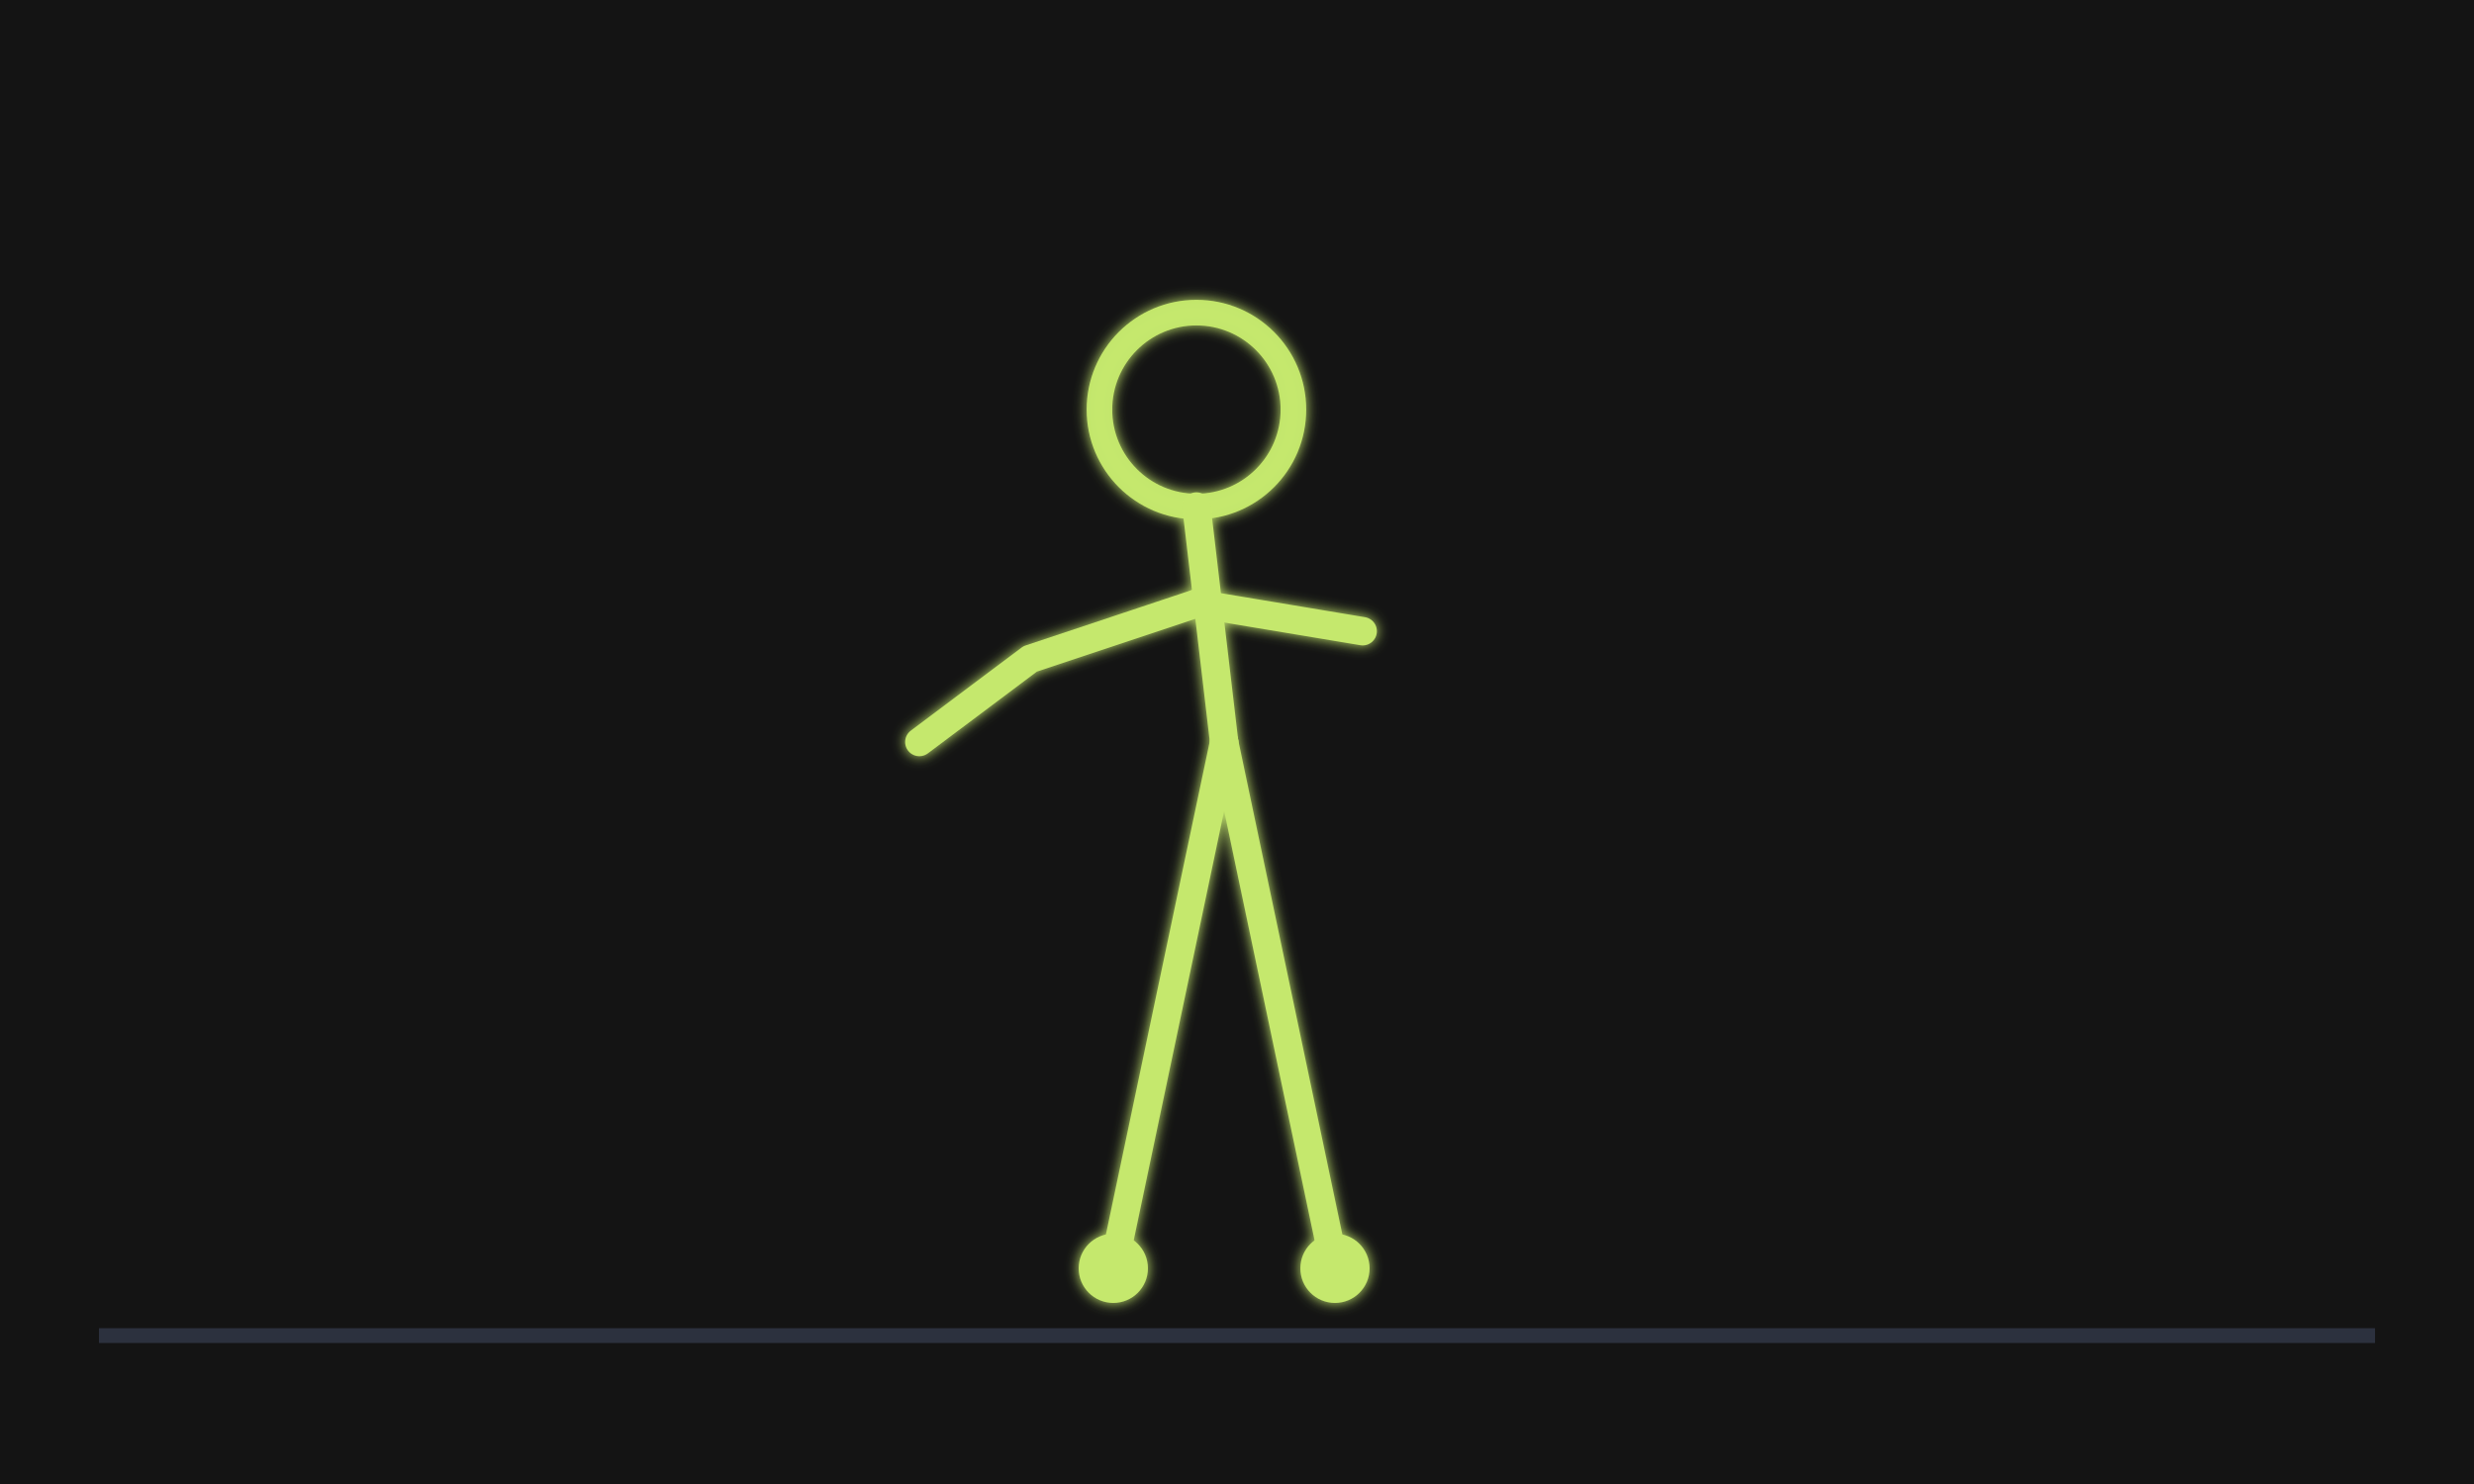
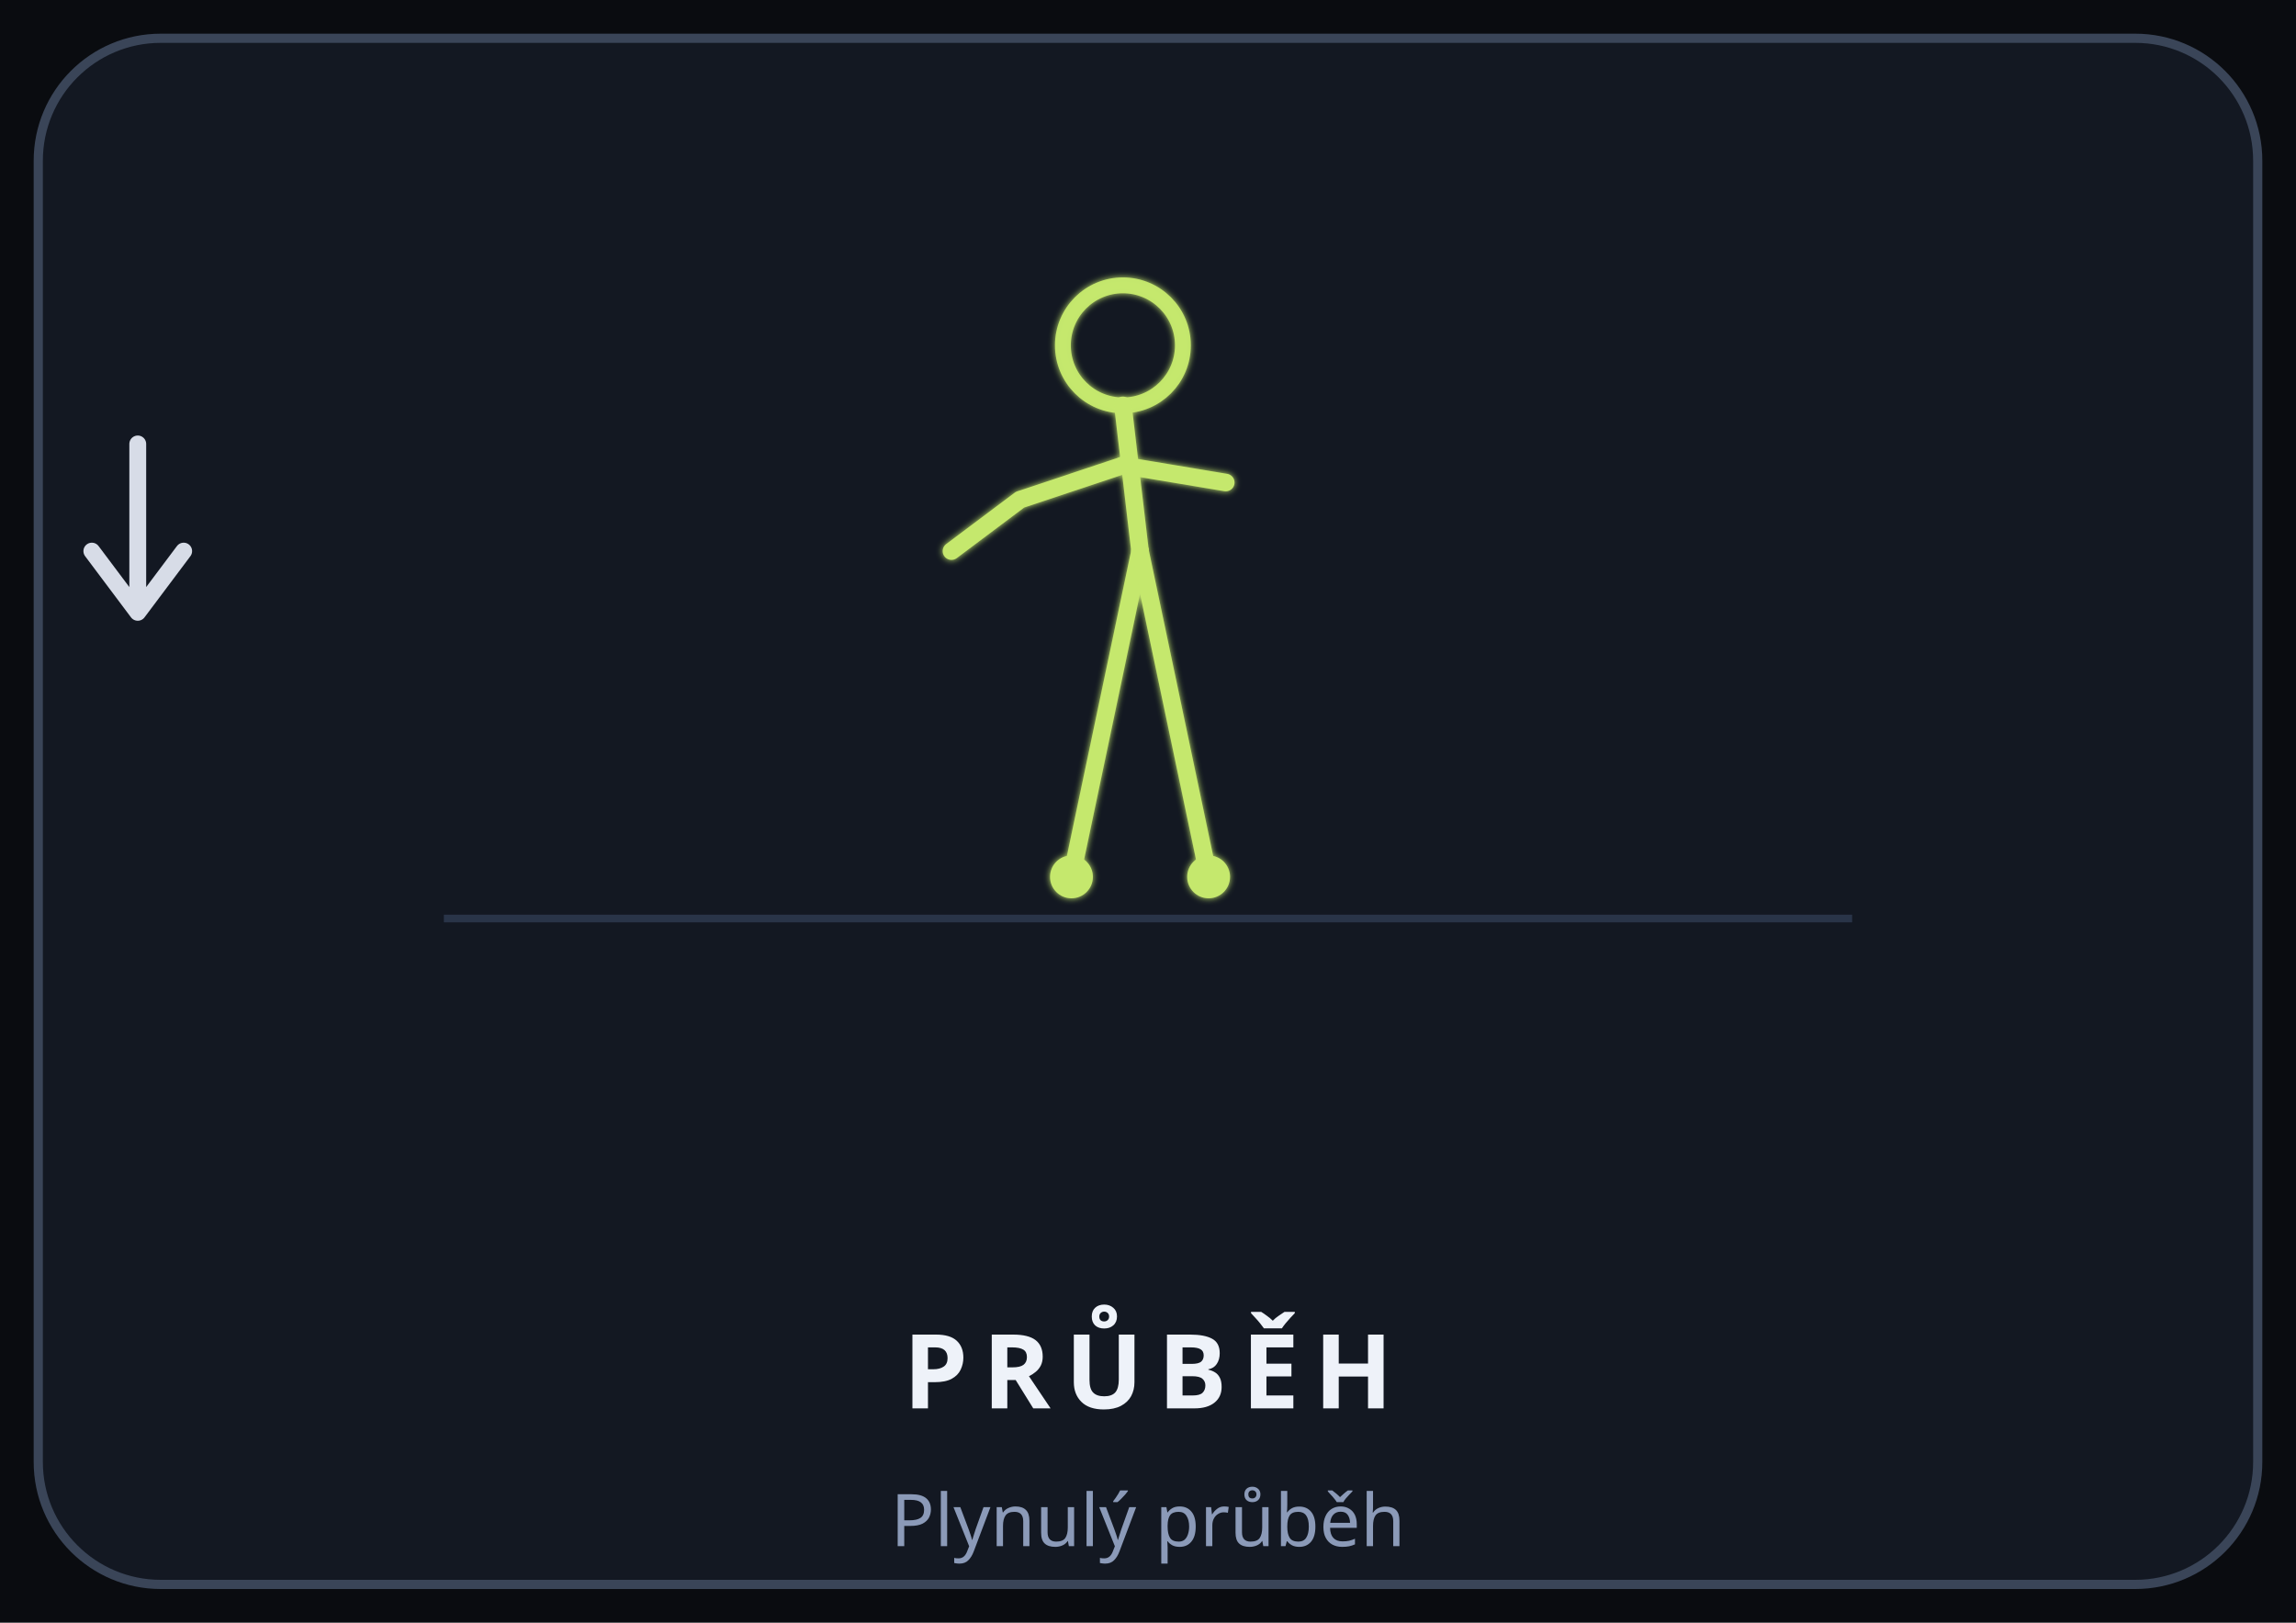
- <svg xmlns="http://www.w3.org/2000/svg" viewBox="0 0 200 120" fill="none" aria-hidden="true">
+ <svg xmlns="http://www.w3.org/2000/svg" viewBox="0 0 300 212" fill="none" aria-hidden="true">
  <defs>
-     <filter id="sfGlow" x="-35%" y="-35%" width="170%" height="170%">
-       <feGaussianBlur stdDeviation="0.5" result="b" />
+     <filter id="sfGlow" x="-40%" y="-40%" width="180%" height="180%">
+       <feGaussianBlur stdDeviation="0.45" result="b" />
      <feMerge>
        <feMergeNode in="b" />
        <feMergeNode in="SourceGraphic" />
      </feMerge>
    </filter>
  </defs>
-   <rect width="200" height="120" fill="#141414" />
-   <line x1="8" y1="108" x2="192" y2="108" stroke="#4a5570" stroke-width="1.2" opacity="0.45" />
-   <g filter="url(#sfGlow)">
-     <g transform="translate(34,4) scale(1.12)">
-       <circle cx="56" cy="26" r="7" stroke="#c5e86d" stroke-width="1.85" fill="none" opacity="0.98" />
-       <path d="M56 33 L58 50" stroke="#c5e86d" stroke-width="2.05" stroke-linecap="round" stroke-linejoin="round" />
-       <path d="M58 50 L50 88" stroke="#c5e86d" stroke-width="2.05" stroke-linecap="round" stroke-linejoin="round" />
-       <path d="M58 50 L66 88" stroke="#c5e86d" stroke-width="2.05" stroke-linecap="round" stroke-linejoin="round" />
-       <path d="M56 40 L44 44 L36 50" stroke="#c5e86d" stroke-width="2.05" stroke-linecap="round" stroke-linejoin="round" />
-       <path d="M56 40 L68 42" stroke="#c5e86d" stroke-width="2.05" stroke-linecap="round" stroke-linejoin="round" />
-       <circle cx="50" cy="88" r="2.5" fill="#c5e86d" />
-       <circle cx="66" cy="88" r="2.5" fill="#c5e86d" />
+   <rect width="300" height="212" fill="#0a0c10" />
+   <rect x="5" y="5" width="290" height="202" rx="16" ry="16" fill="#131822" stroke="#3a4558" stroke-width="1.2" />
+   <g transform="translate(50,12)">
+     <line x1="8" y1="108" x2="192" y2="108" stroke="#4a5f82" stroke-width="1" opacity="0.4" />
+     <g filter="url(#sfGlow)">
+       <g transform="translate(34,4) scale(1.12)">
+         <circle cx="56" cy="26" r="7" stroke="#c5e86d" stroke-width="1.85" fill="none" opacity="0.98" />
+         <path d="M56 33 L58 50" stroke="#c5e86d" stroke-width="2.05" stroke-linecap="round" stroke-linejoin="round" />
+         <path d="M58 50 L50 88" stroke="#c5e86d" stroke-width="2.05" stroke-linecap="round" stroke-linejoin="round" />
+         <path d="M58 50 L66 88" stroke="#c5e86d" stroke-width="2.05" stroke-linecap="round" stroke-linejoin="round" />
+         <path d="M56 40 L44 44 L36 50" stroke="#c5e86d" stroke-width="2.05" stroke-linecap="round" stroke-linejoin="round" />
+         <path d="M56 40 L68 42" stroke="#c5e86d" stroke-width="2.05" stroke-linecap="round" stroke-linejoin="round" />
+         <circle cx="50" cy="88" r="2.5" fill="#c5e86d" />
+         <circle cx="66" cy="88" r="2.5" fill="#c5e86d" />
+       </g>
    </g>
  </g>
+   <g transform="translate(18,58)" stroke="#e8edf7" stroke-width="2.2" stroke-linecap="round" stroke-linejoin="round" fill="none" opacity="0.92">
+     <path d="M0 0 L0 22 M-6 14 L0 22 L6 14" />
+   </g>
+   <text x="150" y="184" text-anchor="middle" fill="#eef2f9" font-family="Segoe UI,system-ui,sans-serif" font-size="13.5" font-weight="700" letter-spacing="0.14em">PRŮBĚH</text>
+   <text x="150" y="202" text-anchor="middle" fill="#8b9ab8" font-family="Segoe UI,system-ui,sans-serif" font-size="9.5">Plynulý průběh</text>
</svg>
